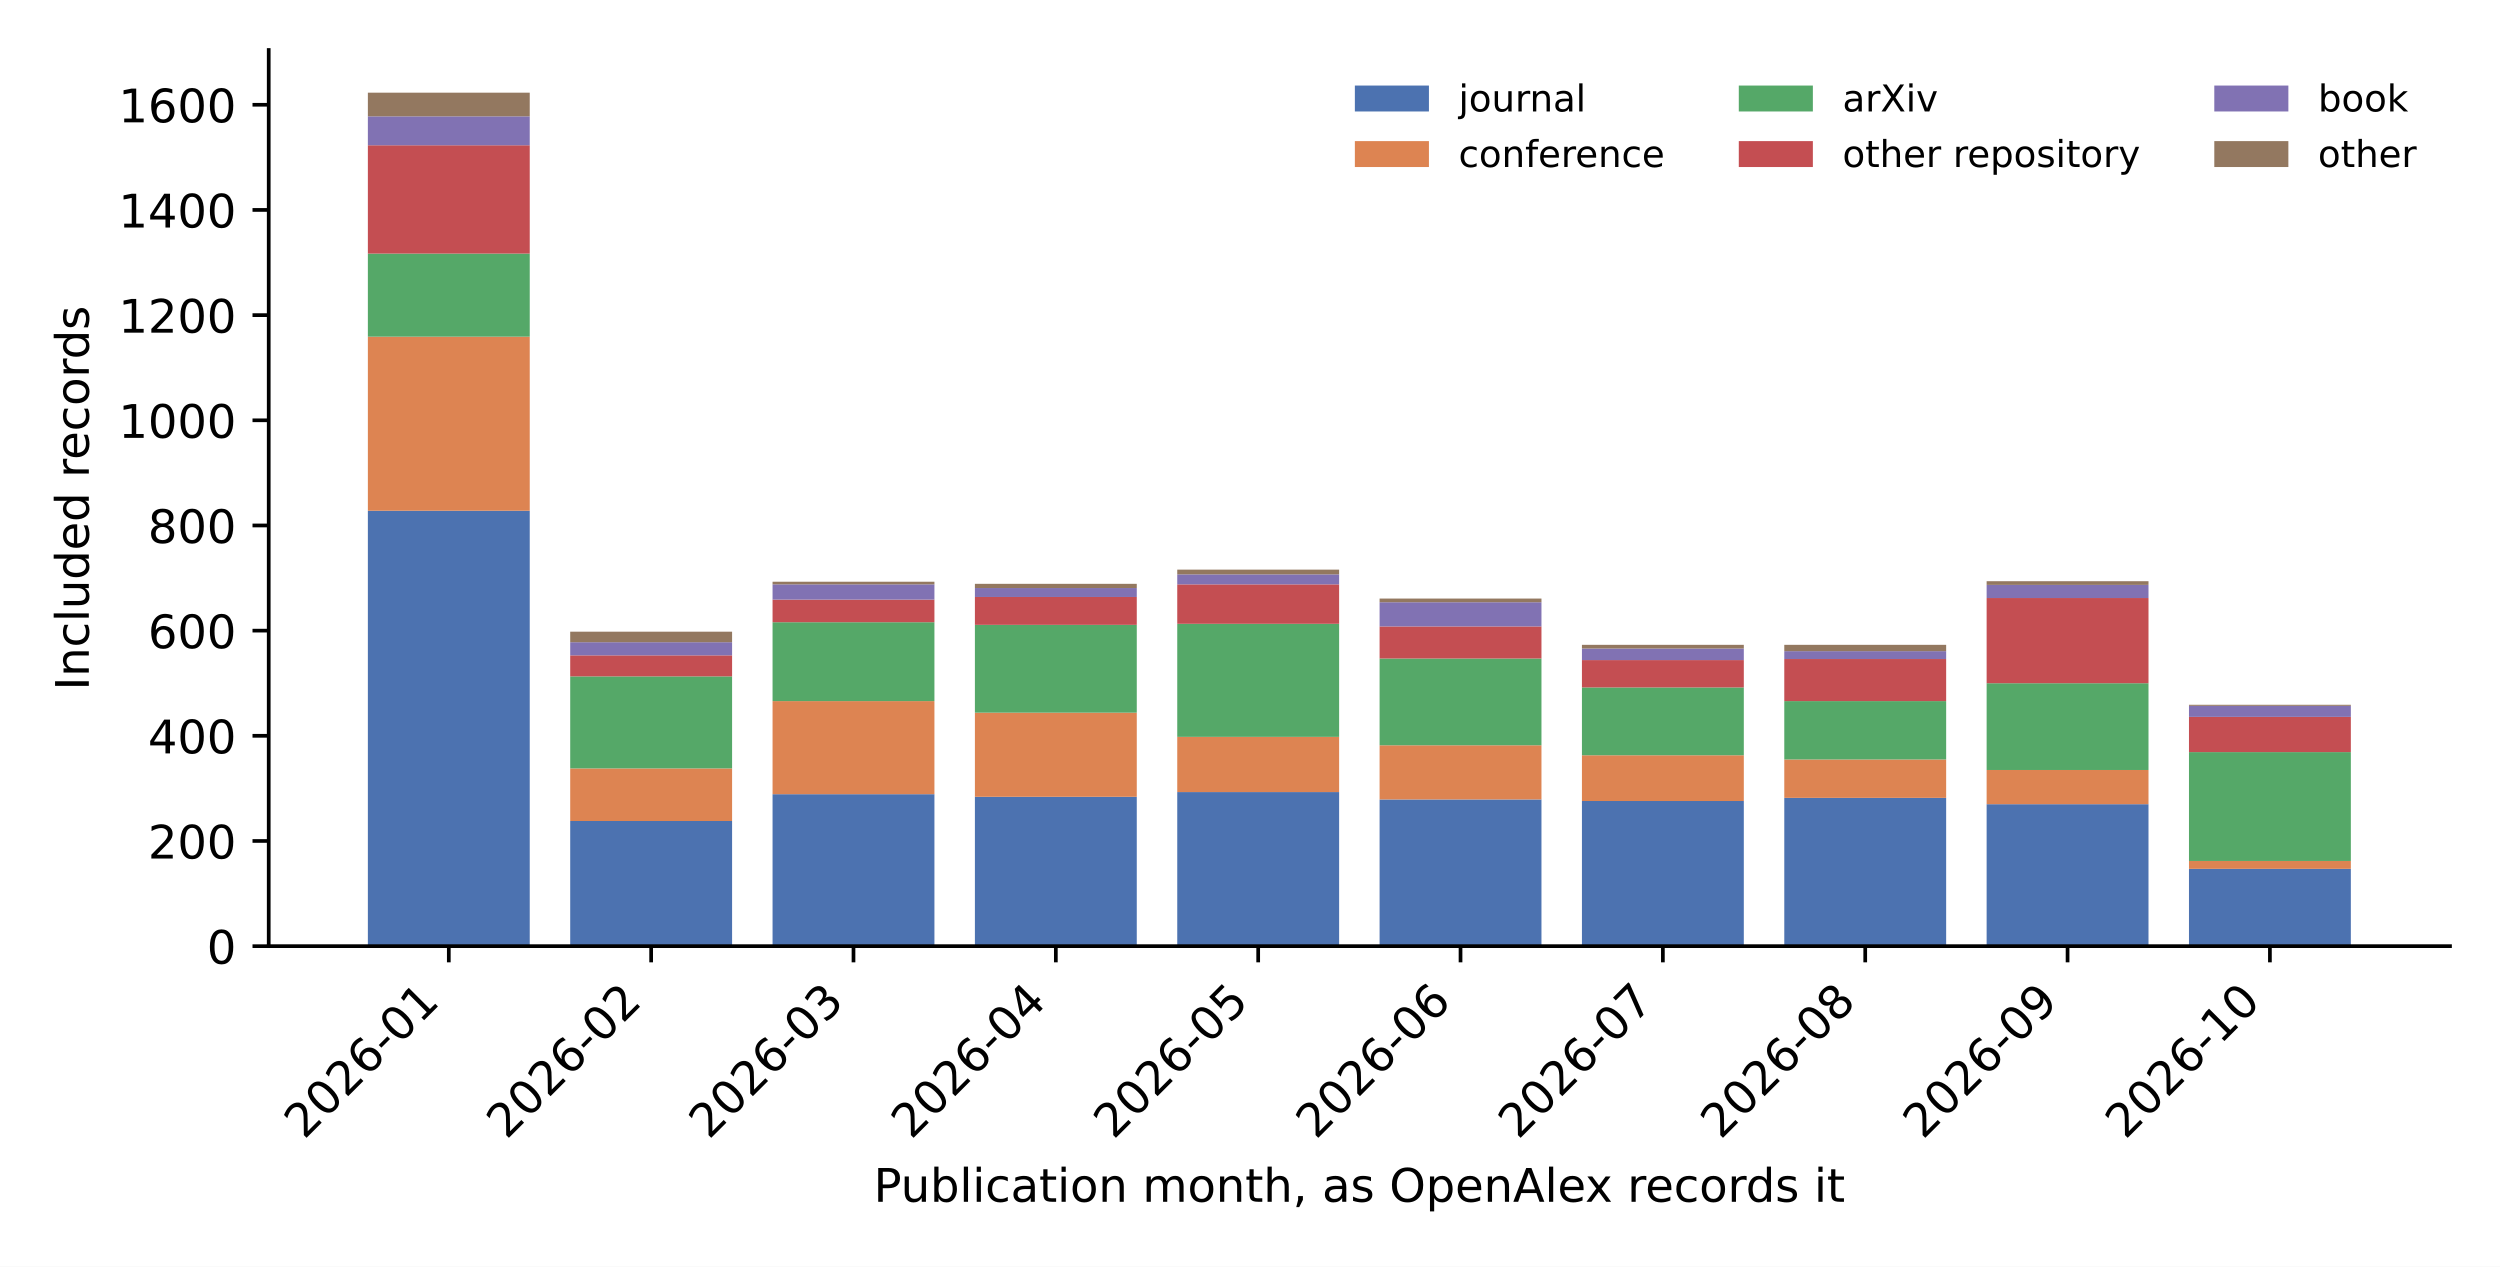
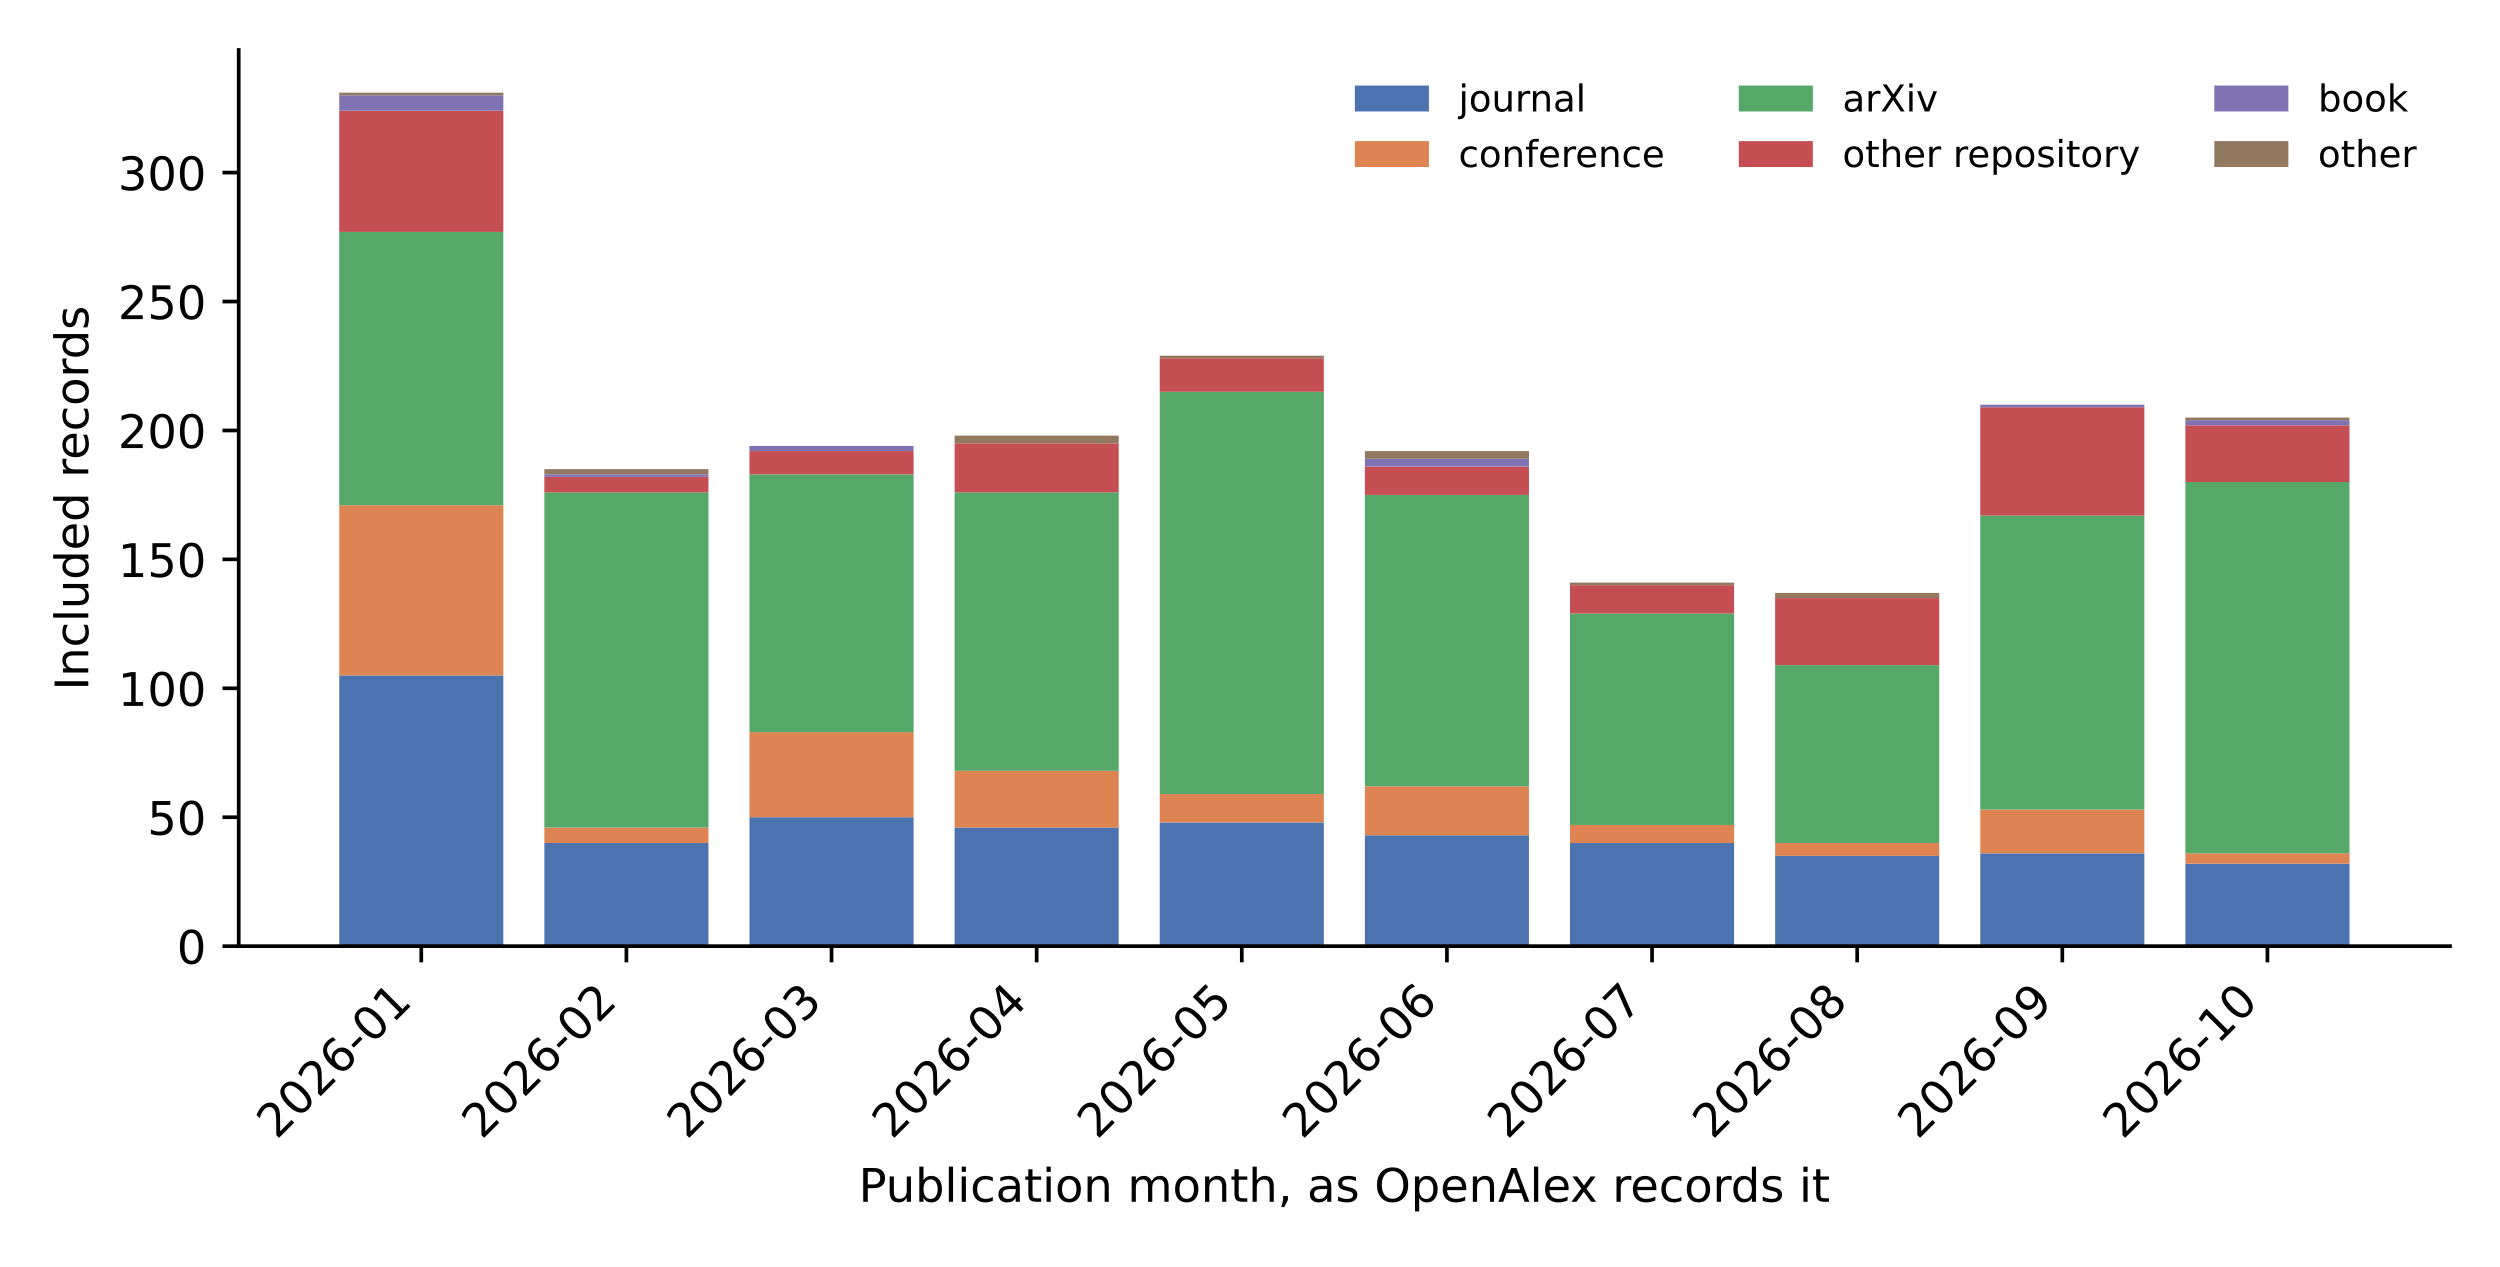
<svg xmlns="http://www.w3.org/2000/svg" xmlns:xlink="http://www.w3.org/1999/xlink" width="540pt" height="273.6pt" viewBox="0 0 540 273.6" version="1.1">
  <defs>
    <style type="text/css">*{stroke-linejoin: round; stroke-linecap: butt}</style>
  </defs>
  <g id="figure_1">
    <g id="patch_1">
      <path d="M 0 273.6  L 540 273.6  L 540 0  L 0 0  z " style="fill: #ffffff" />
    </g>
    <g id="axes_1">
      <g id="patch_2">
-         <path d="M 58.042 204.369  L 529.2 204.369  L 529.2 10.8  L 58.042 10.8  z " style="fill: #ffffff" />
+         <path d="M 51.562 204.369  L 529.2 204.369  L 529.2 10.8  L 51.562 10.8  z " style="fill: #ffffff" />
      </g>
      <g id="patch_3">
-         <path d="M 79.459 204.369  L 114.424 204.369  L 114.424 110.319  L 79.459 110.319  z " clip-path="url(#p206778dc84)" style="fill: #4c72b0" />
+         <path d="M 73.273 204.369  L 108.719 204.369  L 108.719 145.889  L 73.273 145.889  z " clip-path="url(#p206a6122ae)" style="fill: #4c72b0" />
      </g>
      <g id="patch_4">
-         <path d="M 123.165 204.369  L 158.131 204.369  L 158.131 177.335  L 123.165 177.335  z " clip-path="url(#p206778dc84)" style="fill: #4c72b0" />
+         <path d="M 117.581 204.369  L 153.027 204.369  L 153.027 182.091  L 117.581 182.091  z " clip-path="url(#p206a6122ae)" style="fill: #4c72b0" />
      </g>
      <g id="patch_5">
-         <path d="M 166.872 204.369  L 201.837 204.369  L 201.837 171.542  L 166.872 171.542  z " clip-path="url(#p206778dc84)" style="fill: #4c72b0" />
+         <path d="M 161.889 204.369  L 197.335 204.369  L 197.335 176.521  L 161.889 176.521  z " clip-path="url(#p206a6122ae)" style="fill: #4c72b0" />
      </g>
      <g id="patch_6">
-         <path d="M 210.579 204.369  L 245.544 204.369  L 245.544 172.11  L 210.579 172.11  z " clip-path="url(#p206778dc84)" style="fill: #4c72b0" />
+         <path d="M 206.196 204.369  L 241.643 204.369  L 241.643 178.749  L 206.196 178.749  z " clip-path="url(#p206a6122ae)" style="fill: #4c72b0" />
      </g>
      <g id="patch_7">
-         <path d="M 254.285 204.369  L 289.251 204.369  L 289.251 171.088  L 254.285 171.088  z " clip-path="url(#p206778dc84)" style="fill: #4c72b0" />
+         <path d="M 250.504 204.369  L 285.95 204.369  L 285.95 177.635  L 250.504 177.635  z " clip-path="url(#p206a6122ae)" style="fill: #4c72b0" />
      </g>
      <g id="patch_8">
-         <path d="M 297.992 204.369  L 332.957 204.369  L 332.957 172.678  L 297.992 172.678  z " clip-path="url(#p206778dc84)" style="fill: #4c72b0" />
+         <path d="M 294.812 204.369  L 330.258 204.369  L 330.258 180.42  L 294.812 180.42  z " clip-path="url(#p206a6122ae)" style="fill: #4c72b0" />
      </g>
      <g id="patch_9">
-         <path d="M 341.698 204.369  L 376.664 204.369  L 376.664 173.019  L 341.698 173.019  z " clip-path="url(#p206778dc84)" style="fill: #4c72b0" />
+         <path d="M 339.12 204.369  L 374.566 204.369  L 374.566 182.091  L 339.12 182.091  z " clip-path="url(#p206a6122ae)" style="fill: #4c72b0" />
      </g>
      <g id="patch_10">
-         <path d="M 385.405 204.369  L 420.37 204.369  L 420.37 172.337  L 385.405 172.337  z " clip-path="url(#p206778dc84)" style="fill: #4c72b0" />
+         <path d="M 383.427 204.369  L 418.874 204.369  L 418.874 184.875  L 383.427 184.875  z " clip-path="url(#p206a6122ae)" style="fill: #4c72b0" />
      </g>
      <g id="patch_11">
-         <path d="M 429.112 204.369  L 464.077 204.369  L 464.077 173.7  L 429.112 173.7  z " clip-path="url(#p206778dc84)" style="fill: #4c72b0" />
+         <path d="M 427.735 204.369  L 463.181 204.369  L 463.181 184.318  L 427.735 184.318  z " clip-path="url(#p206a6122ae)" style="fill: #4c72b0" />
      </g>
      <g id="patch_12">
-         <path d="M 472.818 204.369  L 507.784 204.369  L 507.784 187.671  L 472.818 187.671  z " clip-path="url(#p206778dc84)" style="fill: #4c72b0" />
+         <path d="M 472.043 204.369  L 507.489 204.369  L 507.489 186.546  L 472.043 186.546  z " clip-path="url(#p206a6122ae)" style="fill: #4c72b0" />
      </g>
      <g id="patch_13">
-         <path d="M 79.459 110.319  L 114.424 110.319  L 114.424 72.722  L 79.459 72.722  z " clip-path="url(#p206778dc84)" style="fill: #dd8452" />
+         <path d="M 73.273 145.889  L 108.719 145.889  L 108.719 109.13  L 73.273 109.13  z " clip-path="url(#p206a6122ae)" style="fill: #dd8452" />
      </g>
      <g id="patch_14">
-         <path d="M 123.165 177.335  L 158.131 177.335  L 158.131 165.976  L 123.165 165.976  z " clip-path="url(#p206778dc84)" style="fill: #dd8452" />
+         <path d="M 117.581 182.091  L 153.027 182.091  L 153.027 178.749  L 117.581 178.749  z " clip-path="url(#p206a6122ae)" style="fill: #dd8452" />
      </g>
      <g id="patch_15">
-         <path d="M 166.872 171.542  L 201.837 171.542  L 201.837 151.437  L 166.872 151.437  z " clip-path="url(#p206778dc84)" style="fill: #dd8452" />
+         <path d="M 161.889 176.521  L 197.335 176.521  L 197.335 158.142  L 161.889 158.142  z " clip-path="url(#p206a6122ae)" style="fill: #dd8452" />
      </g>
      <g id="patch_16">
-         <path d="M 210.579 172.11  L 245.544 172.11  L 245.544 153.936  L 210.579 153.936  z " clip-path="url(#p206778dc84)" style="fill: #dd8452" />
+         <path d="M 206.196 178.749  L 241.643 178.749  L 241.643 166.496  L 206.196 166.496  z " clip-path="url(#p206a6122ae)" style="fill: #dd8452" />
      </g>
      <g id="patch_17">
-         <path d="M 254.285 171.088  L 289.251 171.088  L 289.251 159.161  L 254.285 159.161  z " clip-path="url(#p206778dc84)" style="fill: #dd8452" />
+         <path d="M 250.504 177.635  L 285.95 177.635  L 285.95 171.509  L 250.504 171.509  z " clip-path="url(#p206a6122ae)" style="fill: #dd8452" />
      </g>
      <g id="patch_18">
-         <path d="M 297.992 172.678  L 332.957 172.678  L 332.957 160.979  L 297.992 160.979  z " clip-path="url(#p206778dc84)" style="fill: #dd8452" />
+         <path d="M 294.812 180.42  L 330.258 180.42  L 330.258 169.838  L 294.812 169.838  z " clip-path="url(#p206a6122ae)" style="fill: #dd8452" />
      </g>
      <g id="patch_19">
-         <path d="M 341.698 173.019  L 376.664 173.019  L 376.664 163.137  L 341.698 163.137  z " clip-path="url(#p206778dc84)" style="fill: #dd8452" />
+         <path d="M 339.12 182.091  L 374.566 182.091  L 374.566 178.192  L 339.12 178.192  z " clip-path="url(#p206a6122ae)" style="fill: #dd8452" />
      </g>
      <g id="patch_20">
-         <path d="M 385.405 172.337  L 420.37 172.337  L 420.37 164.045  L 385.405 164.045  z " clip-path="url(#p206778dc84)" style="fill: #dd8452" />
+         <path d="M 383.427 184.875  L 418.874 184.875  L 418.874 182.091  L 383.427 182.091  z " clip-path="url(#p206a6122ae)" style="fill: #dd8452" />
      </g>
      <g id="patch_21">
-         <path d="M 429.112 173.7  L 464.077 173.7  L 464.077 166.317  L 429.112 166.317  z " clip-path="url(#p206778dc84)" style="fill: #dd8452" />
+         <path d="M 427.735 184.318  L 463.181 184.318  L 463.181 174.85  L 427.735 174.85  z " clip-path="url(#p206a6122ae)" style="fill: #dd8452" />
      </g>
      <g id="patch_22">
-         <path d="M 472.818 187.671  L 507.784 187.671  L 507.784 185.968  L 472.818 185.968  z " clip-path="url(#p206778dc84)" style="fill: #dd8452" />
+         <path d="M 472.043 186.546  L 507.489 186.546  L 507.489 184.318  L 472.043 184.318  z " clip-path="url(#p206a6122ae)" style="fill: #dd8452" />
      </g>
      <g id="patch_23">
-         <path d="M 79.459 72.722  L 114.424 72.722  L 114.424 54.775  L 79.459 54.775  z " clip-path="url(#p206778dc84)" style="fill: #55a868" />
+         <path d="M 73.273 109.13  L 108.719 109.13  L 108.719 50.093  L 73.273 50.093  z " clip-path="url(#p206a6122ae)" style="fill: #55a868" />
      </g>
      <g id="patch_24">
-         <path d="M 123.165 165.976  L 158.131 165.976  L 158.131 146.099  L 123.165 146.099  z " clip-path="url(#p206778dc84)" style="fill: #55a868" />
+         <path d="M 117.581 178.749  L 153.027 178.749  L 153.027 106.345  L 117.581 106.345  z " clip-path="url(#p206a6122ae)" style="fill: #55a868" />
      </g>
      <g id="patch_25">
-         <path d="M 166.872 151.437  L 201.837 151.437  L 201.837 134.399  L 166.872 134.399  z " clip-path="url(#p206778dc84)" style="fill: #55a868" />
+         <path d="M 161.889 158.142  L 197.335 158.142  L 197.335 102.446  L 161.889 102.446  z " clip-path="url(#p206a6122ae)" style="fill: #55a868" />
      </g>
      <g id="patch_26">
-         <path d="M 210.579 153.936  L 245.544 153.936  L 245.544 134.967  L 210.579 134.967  z " clip-path="url(#p206778dc84)" style="fill: #55a868" />
+         <path d="M 206.196 166.496  L 241.643 166.496  L 241.643 106.345  L 206.196 106.345  z " clip-path="url(#p206a6122ae)" style="fill: #55a868" />
      </g>
      <g id="patch_27">
-         <path d="M 254.285 159.161  L 289.251 159.161  L 289.251 134.74  L 254.285 134.74  z " clip-path="url(#p206778dc84)" style="fill: #55a868" />
+         <path d="M 250.504 171.509  L 285.95 171.509  L 285.95 84.624  L 250.504 84.624  z " clip-path="url(#p206a6122ae)" style="fill: #55a868" />
      </g>
      <g id="patch_28">
-         <path d="M 297.992 160.979  L 332.957 160.979  L 332.957 142.237  L 297.992 142.237  z " clip-path="url(#p206778dc84)" style="fill: #55a868" />
+         <path d="M 294.812 169.838  L 330.258 169.838  L 330.258 106.902  L 294.812 106.902  z " clip-path="url(#p206a6122ae)" style="fill: #55a868" />
      </g>
      <g id="patch_29">
-         <path d="M 341.698 163.137  L 376.664 163.137  L 376.664 148.484  L 341.698 148.484  z " clip-path="url(#p206778dc84)" style="fill: #55a868" />
+         <path d="M 339.12 178.192  L 374.566 178.192  L 374.566 132.522  L 339.12 132.522  z " clip-path="url(#p206a6122ae)" style="fill: #55a868" />
      </g>
      <g id="patch_30">
-         <path d="M 385.405 164.045  L 420.37 164.045  L 420.37 151.437  L 385.405 151.437  z " clip-path="url(#p206778dc84)" style="fill: #55a868" />
+         <path d="M 383.427 182.091  L 418.874 182.091  L 418.874 143.661  L 383.427 143.661  z " clip-path="url(#p206a6122ae)" style="fill: #55a868" />
      </g>
      <g id="patch_31">
-         <path d="M 429.112 166.317  L 464.077 166.317  L 464.077 147.575  L 429.112 147.575  z " clip-path="url(#p206778dc84)" style="fill: #55a868" />
+         <path d="M 427.735 174.85  L 463.181 174.85  L 463.181 111.358  L 427.735 111.358  z " clip-path="url(#p206a6122ae)" style="fill: #55a868" />
      </g>
      <g id="patch_32">
-         <path d="M 472.818 185.968  L 507.784 185.968  L 507.784 162.455  L 472.818 162.455  z " clip-path="url(#p206778dc84)" style="fill: #55a868" />
+         <path d="M 472.043 184.318  L 507.489 184.318  L 507.489 104.117  L 472.043 104.117  z " clip-path="url(#p206a6122ae)" style="fill: #55a868" />
      </g>
      <g id="patch_33">
-         <path d="M 79.459 54.775  L 114.424 54.775  L 114.424 31.376  L 79.459 31.376  z " clip-path="url(#p206778dc84)" style="fill: #c44e52" />
+         <path d="M 73.273 50.093  L 108.719 50.093  L 108.719 23.916  L 73.273 23.916  z " clip-path="url(#p206a6122ae)" style="fill: #c44e52" />
      </g>
      <g id="patch_34">
-         <path d="M 123.165 146.099  L 158.131 146.099  L 158.131 141.555  L 123.165 141.555  z " clip-path="url(#p206778dc84)" style="fill: #c44e52" />
+         <path d="M 117.581 106.345  L 153.027 106.345  L 153.027 103.003  L 117.581 103.003  z " clip-path="url(#p206a6122ae)" style="fill: #c44e52" />
      </g>
      <g id="patch_35">
-         <path d="M 166.872 134.399  L 201.837 134.399  L 201.837 129.515  L 166.872 129.515  z " clip-path="url(#p206778dc84)" style="fill: #c44e52" />
+         <path d="M 161.889 102.446  L 197.335 102.446  L 197.335 97.434  L 161.889 97.434  z " clip-path="url(#p206a6122ae)" style="fill: #c44e52" />
      </g>
      <g id="patch_36">
-         <path d="M 210.579 134.967  L 245.544 134.967  L 245.544 128.947  L 210.579 128.947  z " clip-path="url(#p206778dc84)" style="fill: #c44e52" />
+         <path d="M 206.196 106.345  L 241.643 106.345  L 241.643 95.763  L 206.196 95.763  z " clip-path="url(#p206a6122ae)" style="fill: #c44e52" />
      </g>
      <g id="patch_37">
-         <path d="M 254.285 134.74  L 289.251 134.74  L 289.251 126.221  L 254.285 126.221  z " clip-path="url(#p206778dc84)" style="fill: #c44e52" />
+         <path d="M 250.504 84.624  L 285.95 84.624  L 285.95 77.384  L 250.504 77.384  z " clip-path="url(#p206a6122ae)" style="fill: #c44e52" />
      </g>
      <g id="patch_38">
-         <path d="M 297.992 142.237  L 332.957 142.237  L 332.957 135.308  L 297.992 135.308  z " clip-path="url(#p206778dc84)" style="fill: #c44e52" />
+         <path d="M 294.812 106.902  L 330.258 106.902  L 330.258 100.776  L 294.812 100.776  z " clip-path="url(#p206a6122ae)" style="fill: #c44e52" />
      </g>
      <g id="patch_39">
-         <path d="M 341.698 148.484  L 376.664 148.484  L 376.664 142.578  L 341.698 142.578  z " clip-path="url(#p206778dc84)" style="fill: #c44e52" />
+         <path d="M 339.12 132.522  L 374.566 132.522  L 374.566 126.395  L 339.12 126.395  z " clip-path="url(#p206a6122ae)" style="fill: #c44e52" />
      </g>
      <g id="patch_40">
-         <path d="M 385.405 151.437  L 420.37 151.437  L 420.37 142.35  L 385.405 142.35  z " clip-path="url(#p206778dc84)" style="fill: #c44e52" />
+         <path d="M 383.427 143.661  L 418.874 143.661  L 418.874 129.18  L 383.427 129.18  z " clip-path="url(#p206a6122ae)" style="fill: #c44e52" />
      </g>
      <g id="patch_41">
-         <path d="M 429.112 147.575  L 464.077 147.575  L 464.077 129.174  L 429.112 129.174  z " clip-path="url(#p206778dc84)" style="fill: #c44e52" />
+         <path d="M 427.735 111.358  L 463.181 111.358  L 463.181 87.966  L 427.735 87.966  z " clip-path="url(#p206a6122ae)" style="fill: #c44e52" />
      </g>
      <g id="patch_42">
-         <path d="M 472.818 162.455  L 507.784 162.455  L 507.784 154.845  L 472.818 154.845  z " clip-path="url(#p206778dc84)" style="fill: #c44e52" />
+         <path d="M 472.043 104.117  L 507.489 104.117  L 507.489 91.864  L 472.043 91.864  z " clip-path="url(#p206a6122ae)" style="fill: #c44e52" />
      </g>
      <g id="patch_43">
-         <path d="M 79.459 31.376  L 114.424 31.376  L 114.424 25.129  L 79.459 25.129  z " clip-path="url(#p206778dc84)" style="fill: #8172b3" />
+         <path d="M 73.273 23.916  L 108.719 23.916  L 108.719 20.575  L 73.273 20.575  z " clip-path="url(#p206a6122ae)" style="fill: #8172b3" />
      </g>
      <g id="patch_44">
-         <path d="M 123.165 141.555  L 158.131 141.555  L 158.131 138.716  L 123.165 138.716  z " clip-path="url(#p206778dc84)" style="fill: #8172b3" />
+         <path d="M 117.581 103.003  L 153.027 103.003  L 153.027 102.446  L 117.581 102.446  z " clip-path="url(#p206a6122ae)" style="fill: #8172b3" />
      </g>
      <g id="patch_45">
-         <path d="M 166.872 129.515  L 201.837 129.515  L 201.837 126.221  L 166.872 126.221  z " clip-path="url(#p206778dc84)" style="fill: #8172b3" />
+         <path d="M 161.889 97.434  L 197.335 97.434  L 197.335 96.32  L 161.889 96.32  z " clip-path="url(#p206a6122ae)" style="fill: #8172b3" />
      </g>
      <g id="patch_46">
-         <path d="M 210.579 128.947  L 245.544 128.947  L 245.544 127.016  L 210.579 127.016  z " clip-path="url(#p206778dc84)" style="fill: #8172b3" />
+         <path d="M 206.196 95.763  L 241.643 95.763  L 241.643 95.763  L 206.196 95.763  z " clip-path="url(#p206a6122ae)" style="fill: #8172b3" />
      </g>
      <g id="patch_47">
-         <path d="M 254.285 126.221  L 289.251 126.221  L 289.251 124.063  L 254.285 124.063  z " clip-path="url(#p206778dc84)" style="fill: #8172b3" />
+         <path d="M 250.504 77.384  L 285.95 77.384  L 285.95 77.384  L 250.504 77.384  z " clip-path="url(#p206a6122ae)" style="fill: #8172b3" />
      </g>
      <g id="patch_48">
-         <path d="M 297.992 135.308  L 332.957 135.308  L 332.957 130.083  L 297.992 130.083  z " clip-path="url(#p206778dc84)" style="fill: #8172b3" />
+         <path d="M 294.812 100.776  L 330.258 100.776  L 330.258 99.105  L 294.812 99.105  z " clip-path="url(#p206a6122ae)" style="fill: #8172b3" />
      </g>
      <g id="patch_49">
-         <path d="M 341.698 142.578  L 376.664 142.578  L 376.664 140.079  L 341.698 140.079  z " clip-path="url(#p206778dc84)" style="fill: #8172b3" />
+         <path d="M 339.12 126.395  L 374.566 126.395  L 374.566 126.395  L 339.12 126.395  z " clip-path="url(#p206a6122ae)" style="fill: #8172b3" />
      </g>
      <g id="patch_50">
-         <path d="M 385.405 142.35  L 420.37 142.35  L 420.37 140.647  L 385.405 140.647  z " clip-path="url(#p206778dc84)" style="fill: #8172b3" />
+         <path d="M 383.427 129.18  L 418.874 129.18  L 418.874 129.18  L 383.427 129.18  z " clip-path="url(#p206a6122ae)" style="fill: #8172b3" />
      </g>
      <g id="patch_51">
-         <path d="M 429.112 129.174  L 464.077 129.174  L 464.077 126.335  L 429.112 126.335  z " clip-path="url(#p206778dc84)" style="fill: #8172b3" />
+         <path d="M 427.735 87.966  L 463.181 87.966  L 463.181 87.409  L 427.735 87.409  z " clip-path="url(#p206a6122ae)" style="fill: #8172b3" />
      </g>
      <g id="patch_52">
-         <path d="M 472.818 154.845  L 507.784 154.845  L 507.784 152.46  L 472.818 152.46  z " clip-path="url(#p206778dc84)" style="fill: #8172b3" />
+         <path d="M 472.043 91.864  L 507.489 91.864  L 507.489 90.75  L 472.043 90.75  z " clip-path="url(#p206a6122ae)" style="fill: #8172b3" />
      </g>
      <g id="patch_53">
-         <path d="M 79.459 25.129  L 114.424 25.129  L 114.424 20.018  L 79.459 20.018  z " clip-path="url(#p206778dc84)" style="fill: #937860" />
+         <path d="M 73.273 20.575  L 108.719 20.575  L 108.719 20.018  L 73.273 20.018  z " clip-path="url(#p206a6122ae)" style="fill: #937860" />
      </g>
      <g id="patch_54">
-         <path d="M 123.165 138.716  L 158.131 138.716  L 158.131 136.444  L 123.165 136.444  z " clip-path="url(#p206778dc84)" style="fill: #937860" />
+         <path d="M 117.581 102.446  L 153.027 102.446  L 153.027 101.333  L 117.581 101.333  z " clip-path="url(#p206a6122ae)" style="fill: #937860" />
      </g>
      <g id="patch_55">
-         <path d="M 166.872 126.221  L 201.837 126.221  L 201.837 125.653  L 166.872 125.653  z " clip-path="url(#p206778dc84)" style="fill: #937860" />
+         <path d="M 161.889 96.32  L 197.335 96.32  L 197.335 96.32  L 161.889 96.32  z " clip-path="url(#p206a6122ae)" style="fill: #937860" />
      </g>
      <g id="patch_56">
-         <path d="M 210.579 127.016  L 245.544 127.016  L 245.544 126.107  L 210.579 126.107  z " clip-path="url(#p206778dc84)" style="fill: #937860" />
+         <path d="M 206.196 95.763  L 241.643 95.763  L 241.643 94.092  L 206.196 94.092  z " clip-path="url(#p206a6122ae)" style="fill: #937860" />
      </g>
      <g id="patch_57">
-         <path d="M 254.285 124.063  L 289.251 124.063  L 289.251 123.041  L 254.285 123.041  z " clip-path="url(#p206778dc84)" style="fill: #937860" />
+         <path d="M 250.504 77.384  L 285.95 77.384  L 285.95 76.827  L 250.504 76.827  z " clip-path="url(#p206a6122ae)" style="fill: #937860" />
      </g>
      <g id="patch_58">
-         <path d="M 297.992 130.083  L 332.957 130.083  L 332.957 129.288  L 297.992 129.288  z " clip-path="url(#p206778dc84)" style="fill: #937860" />
+         <path d="M 294.812 99.105  L 330.258 99.105  L 330.258 97.434  L 294.812 97.434  z " clip-path="url(#p206a6122ae)" style="fill: #937860" />
      </g>
      <g id="patch_59">
-         <path d="M 341.698 140.079  L 376.664 140.079  L 376.664 139.284  L 341.698 139.284  z " clip-path="url(#p206778dc84)" style="fill: #937860" />
+         <path d="M 339.12 126.395  L 374.566 126.395  L 374.566 125.838  L 339.12 125.838  z " clip-path="url(#p206a6122ae)" style="fill: #937860" />
      </g>
      <g id="patch_60">
-         <path d="M 385.405 140.647  L 420.37 140.647  L 420.37 139.284  L 385.405 139.284  z " clip-path="url(#p206778dc84)" style="fill: #937860" />
+         <path d="M 383.427 129.18  L 418.874 129.18  L 418.874 128.066  L 383.427 128.066  z " clip-path="url(#p206a6122ae)" style="fill: #937860" />
      </g>
      <g id="patch_61">
-         <path d="M 429.112 126.335  L 464.077 126.335  L 464.077 125.54  L 429.112 125.54  z " clip-path="url(#p206778dc84)" style="fill: #937860" />
+         <path d="M 427.735 87.409  L 463.181 87.409  L 463.181 87.409  L 427.735 87.409  z " clip-path="url(#p206a6122ae)" style="fill: #937860" />
      </g>
      <g id="patch_62">
-         <path d="M 472.818 152.46  L 507.784 152.46  L 507.784 152.232  L 472.818 152.232  z " clip-path="url(#p206778dc84)" style="fill: #937860" />
+         <path d="M 472.043 90.75  L 507.489 90.75  L 507.489 90.194  L 472.043 90.194  z " clip-path="url(#p206a6122ae)" style="fill: #937860" />
      </g>
      <g id="matplotlib.axis_1">
        <g id="xtick_1">
          <g id="line2d_1">
            <defs>
              <path id="m0616146424" d="M 0 0  L 0 3.5  " style="stroke: #000000; stroke-width: 0.8" />
            </defs>
            <g>
-               <use xlink:href="#m0616146424" x="96.941" y="204.369" style="stroke: #000000; stroke-width: 0.8" />
+               <use xlink:href="#m0616146424" x="90.996" y="204.369" style="stroke: #000000; stroke-width: 0.8" />
            </g>
          </g>
          <g id="text_1">
-             <text style="font-size: 10px; font-family: 'DejaVu Sans', 'Bitstream Vera Sans', 'Computer Modern Sans Serif', 'Lucida Grande', 'Verdana', 'Geneva', 'Lucid', 'Arial', 'Helvetica', 'Avant Garde', sans-serif" transform="translate(65.69764 246.286) rotate(-45)">2026-01</text>
+             <text style="font-size: 10px; font-family: 'DejaVu Sans', 'Bitstream Vera Sans', 'Computer Modern Sans Serif', 'Lucida Grande', 'Verdana', 'Geneva', 'Lucid', 'Arial', 'Helvetica', 'Avant Garde', sans-serif" transform="translate(59.75263 246.286) rotate(-45)">2026-01</text>
          </g>
        </g>
        <g id="xtick_2">
          <g id="line2d_2">
            <g>
-               <use xlink:href="#m0616146424" x="140.648" y="204.369" style="stroke: #000000; stroke-width: 0.8" />
+               <use xlink:href="#m0616146424" x="135.304" y="204.369" style="stroke: #000000; stroke-width: 0.8" />
            </g>
          </g>
          <g id="text_2">
-             <text style="font-size: 10px; font-family: 'DejaVu Sans', 'Bitstream Vera Sans', 'Computer Modern Sans Serif', 'Lucida Grande', 'Verdana', 'Geneva', 'Lucid', 'Arial', 'Helvetica', 'Avant Garde', sans-serif" transform="translate(109.4043 246.286) rotate(-45)">2026-02</text>
+             <text style="font-size: 10px; font-family: 'DejaVu Sans', 'Bitstream Vera Sans', 'Computer Modern Sans Serif', 'Lucida Grande', 'Verdana', 'Geneva', 'Lucid', 'Arial', 'Helvetica', 'Avant Garde', sans-serif" transform="translate(104.0604 246.286) rotate(-45)">2026-02</text>
          </g>
        </g>
        <g id="xtick_3">
          <g id="line2d_3">
            <g>
-               <use xlink:href="#m0616146424" x="184.355" y="204.369" style="stroke: #000000; stroke-width: 0.8" />
+               <use xlink:href="#m0616146424" x="179.612" y="204.369" style="stroke: #000000; stroke-width: 0.8" />
            </g>
          </g>
          <g id="text_3">
-             <text style="font-size: 10px; font-family: 'DejaVu Sans', 'Bitstream Vera Sans', 'Computer Modern Sans Serif', 'Lucida Grande', 'Verdana', 'Geneva', 'Lucid', 'Arial', 'Helvetica', 'Avant Garde', sans-serif" transform="translate(153.1109 246.286) rotate(-45)">2026-03</text>
+             <text style="font-size: 10px; font-family: 'DejaVu Sans', 'Bitstream Vera Sans', 'Computer Modern Sans Serif', 'Lucida Grande', 'Verdana', 'Geneva', 'Lucid', 'Arial', 'Helvetica', 'Avant Garde', sans-serif" transform="translate(148.3681 246.286) rotate(-45)">2026-03</text>
          </g>
        </g>
        <g id="xtick_4">
          <g id="line2d_4">
            <g>
-               <use xlink:href="#m0616146424" x="228.061" y="204.369" style="stroke: #000000; stroke-width: 0.8" />
+               <use xlink:href="#m0616146424" x="223.92" y="204.369" style="stroke: #000000; stroke-width: 0.8" />
            </g>
          </g>
          <g id="text_4">
-             <text style="font-size: 10px; font-family: 'DejaVu Sans', 'Bitstream Vera Sans', 'Computer Modern Sans Serif', 'Lucida Grande', 'Verdana', 'Geneva', 'Lucid', 'Arial', 'Helvetica', 'Avant Garde', sans-serif" transform="translate(196.8176 246.286) rotate(-45)">2026-04</text>
+             <text style="font-size: 10px; font-family: 'DejaVu Sans', 'Bitstream Vera Sans', 'Computer Modern Sans Serif', 'Lucida Grande', 'Verdana', 'Geneva', 'Lucid', 'Arial', 'Helvetica', 'Avant Garde', sans-serif" transform="translate(192.6759 246.286) rotate(-45)">2026-04</text>
          </g>
        </g>
        <g id="xtick_5">
          <g id="line2d_5">
            <g>
-               <use xlink:href="#m0616146424" x="271.768" y="204.369" style="stroke: #000000; stroke-width: 0.8" />
+               <use xlink:href="#m0616146424" x="268.227" y="204.369" style="stroke: #000000; stroke-width: 0.8" />
            </g>
          </g>
          <g id="text_5">
-             <text style="font-size: 10px; font-family: 'DejaVu Sans', 'Bitstream Vera Sans', 'Computer Modern Sans Serif', 'Lucida Grande', 'Verdana', 'Geneva', 'Lucid', 'Arial', 'Helvetica', 'Avant Garde', sans-serif" transform="translate(240.5242 246.286) rotate(-45)">2026-05</text>
+             <text style="font-size: 10px; font-family: 'DejaVu Sans', 'Bitstream Vera Sans', 'Computer Modern Sans Serif', 'Lucida Grande', 'Verdana', 'Geneva', 'Lucid', 'Arial', 'Helvetica', 'Avant Garde', sans-serif" transform="translate(236.9837 246.286) rotate(-45)">2026-05</text>
          </g>
        </g>
        <g id="xtick_6">
          <g id="line2d_6">
            <g>
-               <use xlink:href="#m0616146424" x="315.474" y="204.369" style="stroke: #000000; stroke-width: 0.8" />
+               <use xlink:href="#m0616146424" x="312.535" y="204.369" style="stroke: #000000; stroke-width: 0.8" />
            </g>
          </g>
          <g id="text_6">
-             <text style="font-size: 10px; font-family: 'DejaVu Sans', 'Bitstream Vera Sans', 'Computer Modern Sans Serif', 'Lucida Grande', 'Verdana', 'Geneva', 'Lucid', 'Arial', 'Helvetica', 'Avant Garde', sans-serif" transform="translate(284.2309 246.286) rotate(-45)">2026-06</text>
+             <text style="font-size: 10px; font-family: 'DejaVu Sans', 'Bitstream Vera Sans', 'Computer Modern Sans Serif', 'Lucida Grande', 'Verdana', 'Geneva', 'Lucid', 'Arial', 'Helvetica', 'Avant Garde', sans-serif" transform="translate(281.2914 246.286) rotate(-45)">2026-06</text>
          </g>
        </g>
        <g id="xtick_7">
          <g id="line2d_7">
            <g>
-               <use xlink:href="#m0616146424" x="359.181" y="204.369" style="stroke: #000000; stroke-width: 0.8" />
+               <use xlink:href="#m0616146424" x="356.843" y="204.369" style="stroke: #000000; stroke-width: 0.8" />
            </g>
          </g>
          <g id="text_7">
-             <text style="font-size: 10px; font-family: 'DejaVu Sans', 'Bitstream Vera Sans', 'Computer Modern Sans Serif', 'Lucida Grande', 'Verdana', 'Geneva', 'Lucid', 'Arial', 'Helvetica', 'Avant Garde', sans-serif" transform="translate(327.9375 246.286) rotate(-45)">2026-07</text>
+             <text style="font-size: 10px; font-family: 'DejaVu Sans', 'Bitstream Vera Sans', 'Computer Modern Sans Serif', 'Lucida Grande', 'Verdana', 'Geneva', 'Lucid', 'Arial', 'Helvetica', 'Avant Garde', sans-serif" transform="translate(325.5992 246.286) rotate(-45)">2026-07</text>
          </g>
        </g>
        <g id="xtick_8">
          <g id="line2d_8">
            <g>
-               <use xlink:href="#m0616146424" x="402.888" y="204.369" style="stroke: #000000; stroke-width: 0.8" />
+               <use xlink:href="#m0616146424" x="401.151" y="204.369" style="stroke: #000000; stroke-width: 0.8" />
            </g>
          </g>
          <g id="text_8">
-             <text style="font-size: 10px; font-family: 'DejaVu Sans', 'Bitstream Vera Sans', 'Computer Modern Sans Serif', 'Lucida Grande', 'Verdana', 'Geneva', 'Lucid', 'Arial', 'Helvetica', 'Avant Garde', sans-serif" transform="translate(371.6442 246.286) rotate(-45)">2026-08</text>
+             <text style="font-size: 10px; font-family: 'DejaVu Sans', 'Bitstream Vera Sans', 'Computer Modern Sans Serif', 'Lucida Grande', 'Verdana', 'Geneva', 'Lucid', 'Arial', 'Helvetica', 'Avant Garde', sans-serif" transform="translate(369.9069 246.286) rotate(-45)">2026-08</text>
          </g>
        </g>
        <g id="xtick_9">
          <g id="line2d_9">
            <g>
-               <use xlink:href="#m0616146424" x="446.594" y="204.369" style="stroke: #000000; stroke-width: 0.8" />
+               <use xlink:href="#m0616146424" x="445.458" y="204.369" style="stroke: #000000; stroke-width: 0.8" />
            </g>
          </g>
          <g id="text_9">
-             <text style="font-size: 10px; font-family: 'DejaVu Sans', 'Bitstream Vera Sans', 'Computer Modern Sans Serif', 'Lucida Grande', 'Verdana', 'Geneva', 'Lucid', 'Arial', 'Helvetica', 'Avant Garde', sans-serif" transform="translate(415.3508 246.286) rotate(-45)">2026-09</text>
+             <text style="font-size: 10px; font-family: 'DejaVu Sans', 'Bitstream Vera Sans', 'Computer Modern Sans Serif', 'Lucida Grande', 'Verdana', 'Geneva', 'Lucid', 'Arial', 'Helvetica', 'Avant Garde', sans-serif" transform="translate(414.2147 246.286) rotate(-45)">2026-09</text>
          </g>
        </g>
        <g id="xtick_10">
          <g id="line2d_10">
            <g>
-               <use xlink:href="#m0616146424" x="490.301" y="204.369" style="stroke: #000000; stroke-width: 0.8" />
+               <use xlink:href="#m0616146424" x="489.766" y="204.369" style="stroke: #000000; stroke-width: 0.8" />
            </g>
          </g>
          <g id="text_10">
-             <text style="font-size: 10px; font-family: 'DejaVu Sans', 'Bitstream Vera Sans', 'Computer Modern Sans Serif', 'Lucida Grande', 'Verdana', 'Geneva', 'Lucid', 'Arial', 'Helvetica', 'Avant Garde', sans-serif" transform="translate(459.0575 246.286) rotate(-45)">2026-10</text>
+             <text style="font-size: 10px; font-family: 'DejaVu Sans', 'Bitstream Vera Sans', 'Computer Modern Sans Serif', 'Lucida Grande', 'Verdana', 'Geneva', 'Lucid', 'Arial', 'Helvetica', 'Avant Garde', sans-serif" transform="translate(458.5225 246.286) rotate(-45)">2026-10</text>
          </g>
        </g>
        <g id="text_11">
-           <text style="font-size: 10px; font-family: 'DejaVu Sans', 'Bitstream Vera Sans', 'Computer Modern Sans Serif', 'Lucida Grande', 'Verdana', 'Geneva', 'Lucid', 'Arial', 'Helvetica', 'Avant Garde', sans-serif; text-anchor: middle" x="293.621" y="259.583" transform="rotate(-0 293.6212 259.5831)">Publication month, as OpenAlex records it</text>
+           <text style="font-size: 10px; font-family: 'DejaVu Sans', 'Bitstream Vera Sans', 'Computer Modern Sans Serif', 'Lucida Grande', 'Verdana', 'Geneva', 'Lucid', 'Arial', 'Helvetica', 'Avant Garde', sans-serif; text-anchor: middle" x="290.381" y="259.583" transform="rotate(-0 290.3812 259.5831)">Publication month, as OpenAlex records it</text>
        </g>
      </g>
      <g id="matplotlib.axis_2">
        <g id="ytick_1">
          <g id="line2d_11">
            <defs>
              <path id="m9bb40fec69" d="M 0 0  L -3.5 0  " style="stroke: #000000; stroke-width: 0.8" />
            </defs>
            <g>
-               <use xlink:href="#m9bb40fec69" x="58.042" y="204.369" style="stroke: #000000; stroke-width: 0.8" />
+               <use xlink:href="#m9bb40fec69" x="51.562" y="204.369" style="stroke: #000000; stroke-width: 0.8" />
            </g>
          </g>
          <g id="text_12">
-             <text style="font-size: 10px; font-family: 'DejaVu Sans', 'Bitstream Vera Sans', 'Computer Modern Sans Serif', 'Lucida Grande', 'Verdana', 'Geneva', 'Lucid', 'Arial', 'Helvetica', 'Avant Garde', sans-serif; text-anchor: end" x="51.042" y="208.168" transform="rotate(-0 51.04234 208.1675)">0</text>
+             <text style="font-size: 10px; font-family: 'DejaVu Sans', 'Bitstream Vera Sans', 'Computer Modern Sans Serif', 'Lucida Grande', 'Verdana', 'Geneva', 'Lucid', 'Arial', 'Helvetica', 'Avant Garde', sans-serif; text-anchor: end" x="44.562" y="208.168" transform="rotate(-0 44.56234 208.1675)">0</text>
          </g>
        </g>
        <g id="ytick_2">
          <g id="line2d_12">
            <g>
-               <use xlink:href="#m9bb40fec69" x="58.042" y="181.651" style="stroke: #000000; stroke-width: 0.8" />
+               <use xlink:href="#m9bb40fec69" x="51.562" y="176.521" style="stroke: #000000; stroke-width: 0.8" />
            </g>
          </g>
          <g id="text_13">
-             <text style="font-size: 10px; font-family: 'DejaVu Sans', 'Bitstream Vera Sans', 'Computer Modern Sans Serif', 'Lucida Grande', 'Verdana', 'Geneva', 'Lucid', 'Arial', 'Helvetica', 'Avant Garde', sans-serif; text-anchor: end" x="51.042" y="185.45" transform="rotate(-0 51.04234 185.4502)">200</text>
+             <text style="font-size: 10px; font-family: 'DejaVu Sans', 'Bitstream Vera Sans', 'Computer Modern Sans Serif', 'Lucida Grande', 'Verdana', 'Geneva', 'Lucid', 'Arial', 'Helvetica', 'Avant Garde', sans-serif; text-anchor: end" x="44.562" y="180.32" transform="rotate(-0 44.56234 180.3199)">50</text>
          </g>
        </g>
        <g id="ytick_3">
          <g id="line2d_13">
            <g>
-               <use xlink:href="#m9bb40fec69" x="58.042" y="158.934" style="stroke: #000000; stroke-width: 0.8" />
+               <use xlink:href="#m9bb40fec69" x="51.562" y="148.673" style="stroke: #000000; stroke-width: 0.8" />
            </g>
          </g>
          <g id="text_14">
-             <text style="font-size: 10px; font-family: 'DejaVu Sans', 'Bitstream Vera Sans', 'Computer Modern Sans Serif', 'Lucida Grande', 'Verdana', 'Geneva', 'Lucid', 'Arial', 'Helvetica', 'Avant Garde', sans-serif; text-anchor: end" x="51.042" y="162.733" transform="rotate(-0 51.04234 162.7329)">400</text>
+             <text style="font-size: 10px; font-family: 'DejaVu Sans', 'Bitstream Vera Sans', 'Computer Modern Sans Serif', 'Lucida Grande', 'Verdana', 'Geneva', 'Lucid', 'Arial', 'Helvetica', 'Avant Garde', sans-serif; text-anchor: end" x="44.562" y="152.472" transform="rotate(-0 44.56234 152.4723)">100</text>
          </g>
        </g>
        <g id="ytick_4">
          <g id="line2d_14">
            <g>
-               <use xlink:href="#m9bb40fec69" x="58.042" y="136.217" style="stroke: #000000; stroke-width: 0.8" />
+               <use xlink:href="#m9bb40fec69" x="51.562" y="120.826" style="stroke: #000000; stroke-width: 0.8" />
            </g>
          </g>
          <g id="text_15">
-             <text style="font-size: 10px; font-family: 'DejaVu Sans', 'Bitstream Vera Sans', 'Computer Modern Sans Serif', 'Lucida Grande', 'Verdana', 'Geneva', 'Lucid', 'Arial', 'Helvetica', 'Avant Garde', sans-serif; text-anchor: end" x="51.042" y="140.016" transform="rotate(-0 51.04234 140.0155)">600</text>
+             <text style="font-size: 10px; font-family: 'DejaVu Sans', 'Bitstream Vera Sans', 'Computer Modern Sans Serif', 'Lucida Grande', 'Verdana', 'Geneva', 'Lucid', 'Arial', 'Helvetica', 'Avant Garde', sans-serif; text-anchor: end" x="44.562" y="124.625" transform="rotate(-0 44.56234 124.6247)">150</text>
          </g>
        </g>
        <g id="ytick_5">
          <g id="line2d_15">
            <g>
-               <use xlink:href="#m9bb40fec69" x="58.042" y="113.499" style="stroke: #000000; stroke-width: 0.8" />
+               <use xlink:href="#m9bb40fec69" x="51.562" y="92.978" style="stroke: #000000; stroke-width: 0.8" />
            </g>
          </g>
          <g id="text_16">
-             <text style="font-size: 10px; font-family: 'DejaVu Sans', 'Bitstream Vera Sans', 'Computer Modern Sans Serif', 'Lucida Grande', 'Verdana', 'Geneva', 'Lucid', 'Arial', 'Helvetica', 'Avant Garde', sans-serif; text-anchor: end" x="51.042" y="117.298" transform="rotate(-0 51.04234 117.2982)">800</text>
+             <text style="font-size: 10px; font-family: 'DejaVu Sans', 'Bitstream Vera Sans', 'Computer Modern Sans Serif', 'Lucida Grande', 'Verdana', 'Geneva', 'Lucid', 'Arial', 'Helvetica', 'Avant Garde', sans-serif; text-anchor: end" x="44.562" y="96.777" transform="rotate(-0 44.56234 96.77711)">200</text>
          </g>
        </g>
        <g id="ytick_6">
          <g id="line2d_16">
            <g>
-               <use xlink:href="#m9bb40fec69" x="58.042" y="90.782" style="stroke: #000000; stroke-width: 0.8" />
+               <use xlink:href="#m9bb40fec69" x="51.562" y="65.131" style="stroke: #000000; stroke-width: 0.8" />
            </g>
          </g>
          <g id="text_17">
-             <text style="font-size: 10px; font-family: 'DejaVu Sans', 'Bitstream Vera Sans', 'Computer Modern Sans Serif', 'Lucida Grande', 'Verdana', 'Geneva', 'Lucid', 'Arial', 'Helvetica', 'Avant Garde', sans-serif; text-anchor: end" x="51.042" y="94.581" transform="rotate(-0 51.04234 94.58087)">1000</text>
+             <text style="font-size: 10px; font-family: 'DejaVu Sans', 'Bitstream Vera Sans', 'Computer Modern Sans Serif', 'Lucida Grande', 'Verdana', 'Geneva', 'Lucid', 'Arial', 'Helvetica', 'Avant Garde', sans-serif; text-anchor: end" x="44.562" y="68.93" transform="rotate(-0 44.56234 68.9295)">250</text>
          </g>
        </g>
        <g id="ytick_7">
          <g id="line2d_17">
            <g>
-               <use xlink:href="#m9bb40fec69" x="58.042" y="68.065" style="stroke: #000000; stroke-width: 0.8" />
+               <use xlink:href="#m9bb40fec69" x="51.562" y="37.283" style="stroke: #000000; stroke-width: 0.8" />
            </g>
          </g>
          <g id="text_18">
-             <text style="font-size: 10px; font-family: 'DejaVu Sans', 'Bitstream Vera Sans', 'Computer Modern Sans Serif', 'Lucida Grande', 'Verdana', 'Geneva', 'Lucid', 'Arial', 'Helvetica', 'Avant Garde', sans-serif; text-anchor: end" x="51.042" y="71.864" transform="rotate(-0 51.04234 71.86354)">1200</text>
-           </g>
-         </g>
-         <g id="ytick_8">
-           <g id="line2d_18">
-             <g>
-               <use xlink:href="#m9bb40fec69" x="58.042" y="45.347" style="stroke: #000000; stroke-width: 0.8" />
-             </g>
-           </g>
-           <g id="text_19">
-             <text style="font-size: 10px; font-family: 'DejaVu Sans', 'Bitstream Vera Sans', 'Computer Modern Sans Serif', 'Lucida Grande', 'Verdana', 'Geneva', 'Lucid', 'Arial', 'Helvetica', 'Avant Garde', sans-serif; text-anchor: end" x="51.042" y="49.146" transform="rotate(-0 51.04234 49.14621)">1400</text>
-           </g>
-         </g>
-         <g id="ytick_9">
-           <g id="line2d_19">
-             <g>
-               <use xlink:href="#m9bb40fec69" x="58.042" y="22.63" style="stroke: #000000; stroke-width: 0.8" />
-             </g>
-           </g>
-           <g id="text_20">
-             <text style="font-size: 10px; font-family: 'DejaVu Sans', 'Bitstream Vera Sans', 'Computer Modern Sans Serif', 'Lucida Grande', 'Verdana', 'Geneva', 'Lucid', 'Arial', 'Helvetica', 'Avant Garde', sans-serif; text-anchor: end" x="51.042" y="26.429" transform="rotate(-0 51.04234 26.42888)">1600</text>
-           </g>
-         </g>
-         <g id="text_21">
-           <text style="font-size: 10px; font-family: 'DejaVu Sans', 'Bitstream Vera Sans', 'Computer Modern Sans Serif', 'Lucida Grande', 'Verdana', 'Geneva', 'Lucid', 'Arial', 'Helvetica', 'Avant Garde', sans-serif; text-anchor: middle" x="19.19" y="107.584" transform="rotate(-90 19.19 107.5843)">Included records</text>
+             <text style="font-size: 10px; font-family: 'DejaVu Sans', 'Bitstream Vera Sans', 'Computer Modern Sans Serif', 'Lucida Grande', 'Verdana', 'Geneva', 'Lucid', 'Arial', 'Helvetica', 'Avant Garde', sans-serif; text-anchor: end" x="44.562" y="41.082" transform="rotate(-0 44.56234 41.0819)">300</text>
+           </g>
+         </g>
+         <g id="text_19">
+           <text style="font-size: 10px; font-family: 'DejaVu Sans', 'Bitstream Vera Sans', 'Computer Modern Sans Serif', 'Lucida Grande', 'Verdana', 'Geneva', 'Lucid', 'Arial', 'Helvetica', 'Avant Garde', sans-serif; text-anchor: middle" x="19.073" y="107.584" transform="rotate(-90 19.0725 107.5843)">Included records</text>
        </g>
      </g>
      <g id="patch_63">
-         <path d="M 58.042 204.369  L 58.042 10.8  " style="fill: none; stroke: #000000; stroke-width: 0.8; stroke-linejoin: miter; stroke-linecap: square" />
+         <path d="M 51.562 204.369  L 51.562 10.8  " style="fill: none; stroke: #000000; stroke-width: 0.8; stroke-linejoin: miter; stroke-linecap: square" />
      </g>
      <g id="patch_64">
-         <path d="M 58.042 204.369  L 529.2 204.369  " style="fill: none; stroke: #000000; stroke-width: 0.8; stroke-linejoin: miter; stroke-linecap: square" />
+         <path d="M 51.562 204.369  L 529.2 204.369  " style="fill: none; stroke: #000000; stroke-width: 0.8; stroke-linejoin: miter; stroke-linecap: square" />
      </g>
      <g id="legend_1">
        <g id="patch_65">
          <path d="M 292.65 24.079  L 308.65 24.079  L 308.65 18.479  L 292.65 18.479  z " style="fill: #4c72b0" />
        </g>
-         <g id="text_22">
+         <g id="text_20">
          <text style="font-size: 8px; font-family: 'DejaVu Sans', 'Bitstream Vera Sans', 'Computer Modern Sans Serif', 'Lucida Grande', 'Verdana', 'Geneva', 'Lucid', 'Arial', 'Helvetica', 'Avant Garde', sans-serif; text-anchor: start" x="315.05" y="24.079" transform="rotate(-0 315.05 24.07875)">journal</text>
        </g>
        <g id="patch_66">
          <path d="M 292.65 36.079  L 308.65 36.079  L 308.65 30.479  L 292.65 30.479  z " style="fill: #dd8452" />
        </g>
-         <g id="text_23">
+         <g id="text_21">
          <text style="font-size: 8px; font-family: 'DejaVu Sans', 'Bitstream Vera Sans', 'Computer Modern Sans Serif', 'Lucida Grande', 'Verdana', 'Geneva', 'Lucid', 'Arial', 'Helvetica', 'Avant Garde', sans-serif; text-anchor: start" x="315.05" y="36.079" transform="rotate(-0 315.05 36.07937)">conference</text>
        </g>
        <g id="patch_67">
          <path d="M 375.579 24.079  L 391.579 24.079  L 391.579 18.479  L 375.579 18.479  z " style="fill: #55a868" />
        </g>
-         <g id="text_24">
+         <g id="text_22">
          <text style="font-size: 8px; font-family: 'DejaVu Sans', 'Bitstream Vera Sans', 'Computer Modern Sans Serif', 'Lucida Grande', 'Verdana', 'Geneva', 'Lucid', 'Arial', 'Helvetica', 'Avant Garde', sans-serif; text-anchor: start" x="397.979" y="24.079" transform="rotate(-0 397.9787 24.07875)">arXiv</text>
        </g>
        <g id="patch_68">
          <path d="M 375.579 36.079  L 391.579 36.079  L 391.579 30.479  L 375.579 30.479  z " style="fill: #c44e52" />
        </g>
-         <g id="text_25">
+         <g id="text_23">
          <text style="font-size: 8px; font-family: 'DejaVu Sans', 'Bitstream Vera Sans', 'Computer Modern Sans Serif', 'Lucida Grande', 'Verdana', 'Geneva', 'Lucid', 'Arial', 'Helvetica', 'Avant Garde', sans-serif; text-anchor: start" x="397.979" y="36.079" transform="rotate(-0 397.9787 36.07937)">other repository</text>
        </g>
        <g id="patch_69">
          <path d="M 478.288 24.079  L 494.288 24.079  L 494.288 18.479  L 478.288 18.479  z " style="fill: #8172b3" />
        </g>
-         <g id="text_26">
+         <g id="text_24">
          <text style="font-size: 8px; font-family: 'DejaVu Sans', 'Bitstream Vera Sans', 'Computer Modern Sans Serif', 'Lucida Grande', 'Verdana', 'Geneva', 'Lucid', 'Arial', 'Helvetica', 'Avant Garde', sans-serif; text-anchor: start" x="500.688" y="24.079" transform="rotate(-0 500.6875 24.07875)">book</text>
        </g>
        <g id="patch_70">
          <path d="M 478.288 36.079  L 494.288 36.079  L 494.288 30.479  L 478.288 30.479  z " style="fill: #937860" />
        </g>
-         <g id="text_27">
+         <g id="text_25">
          <text style="font-size: 8px; font-family: 'DejaVu Sans', 'Bitstream Vera Sans', 'Computer Modern Sans Serif', 'Lucida Grande', 'Verdana', 'Geneva', 'Lucid', 'Arial', 'Helvetica', 'Avant Garde', sans-serif; text-anchor: start" x="500.688" y="36.079" transform="rotate(-0 500.6875 36.07937)">other</text>
        </g>
      </g>
    </g>
  </g>
  <defs>
-     <clipPath id="p206778dc84">
-       <rect x="58.042" y="10.8" width="471.158" height="193.569" />
+     <clipPath id="p206a6122ae">
+       <rect x="51.562" y="10.8" width="477.638" height="193.569" />
    </clipPath>
  </defs>
</svg>
